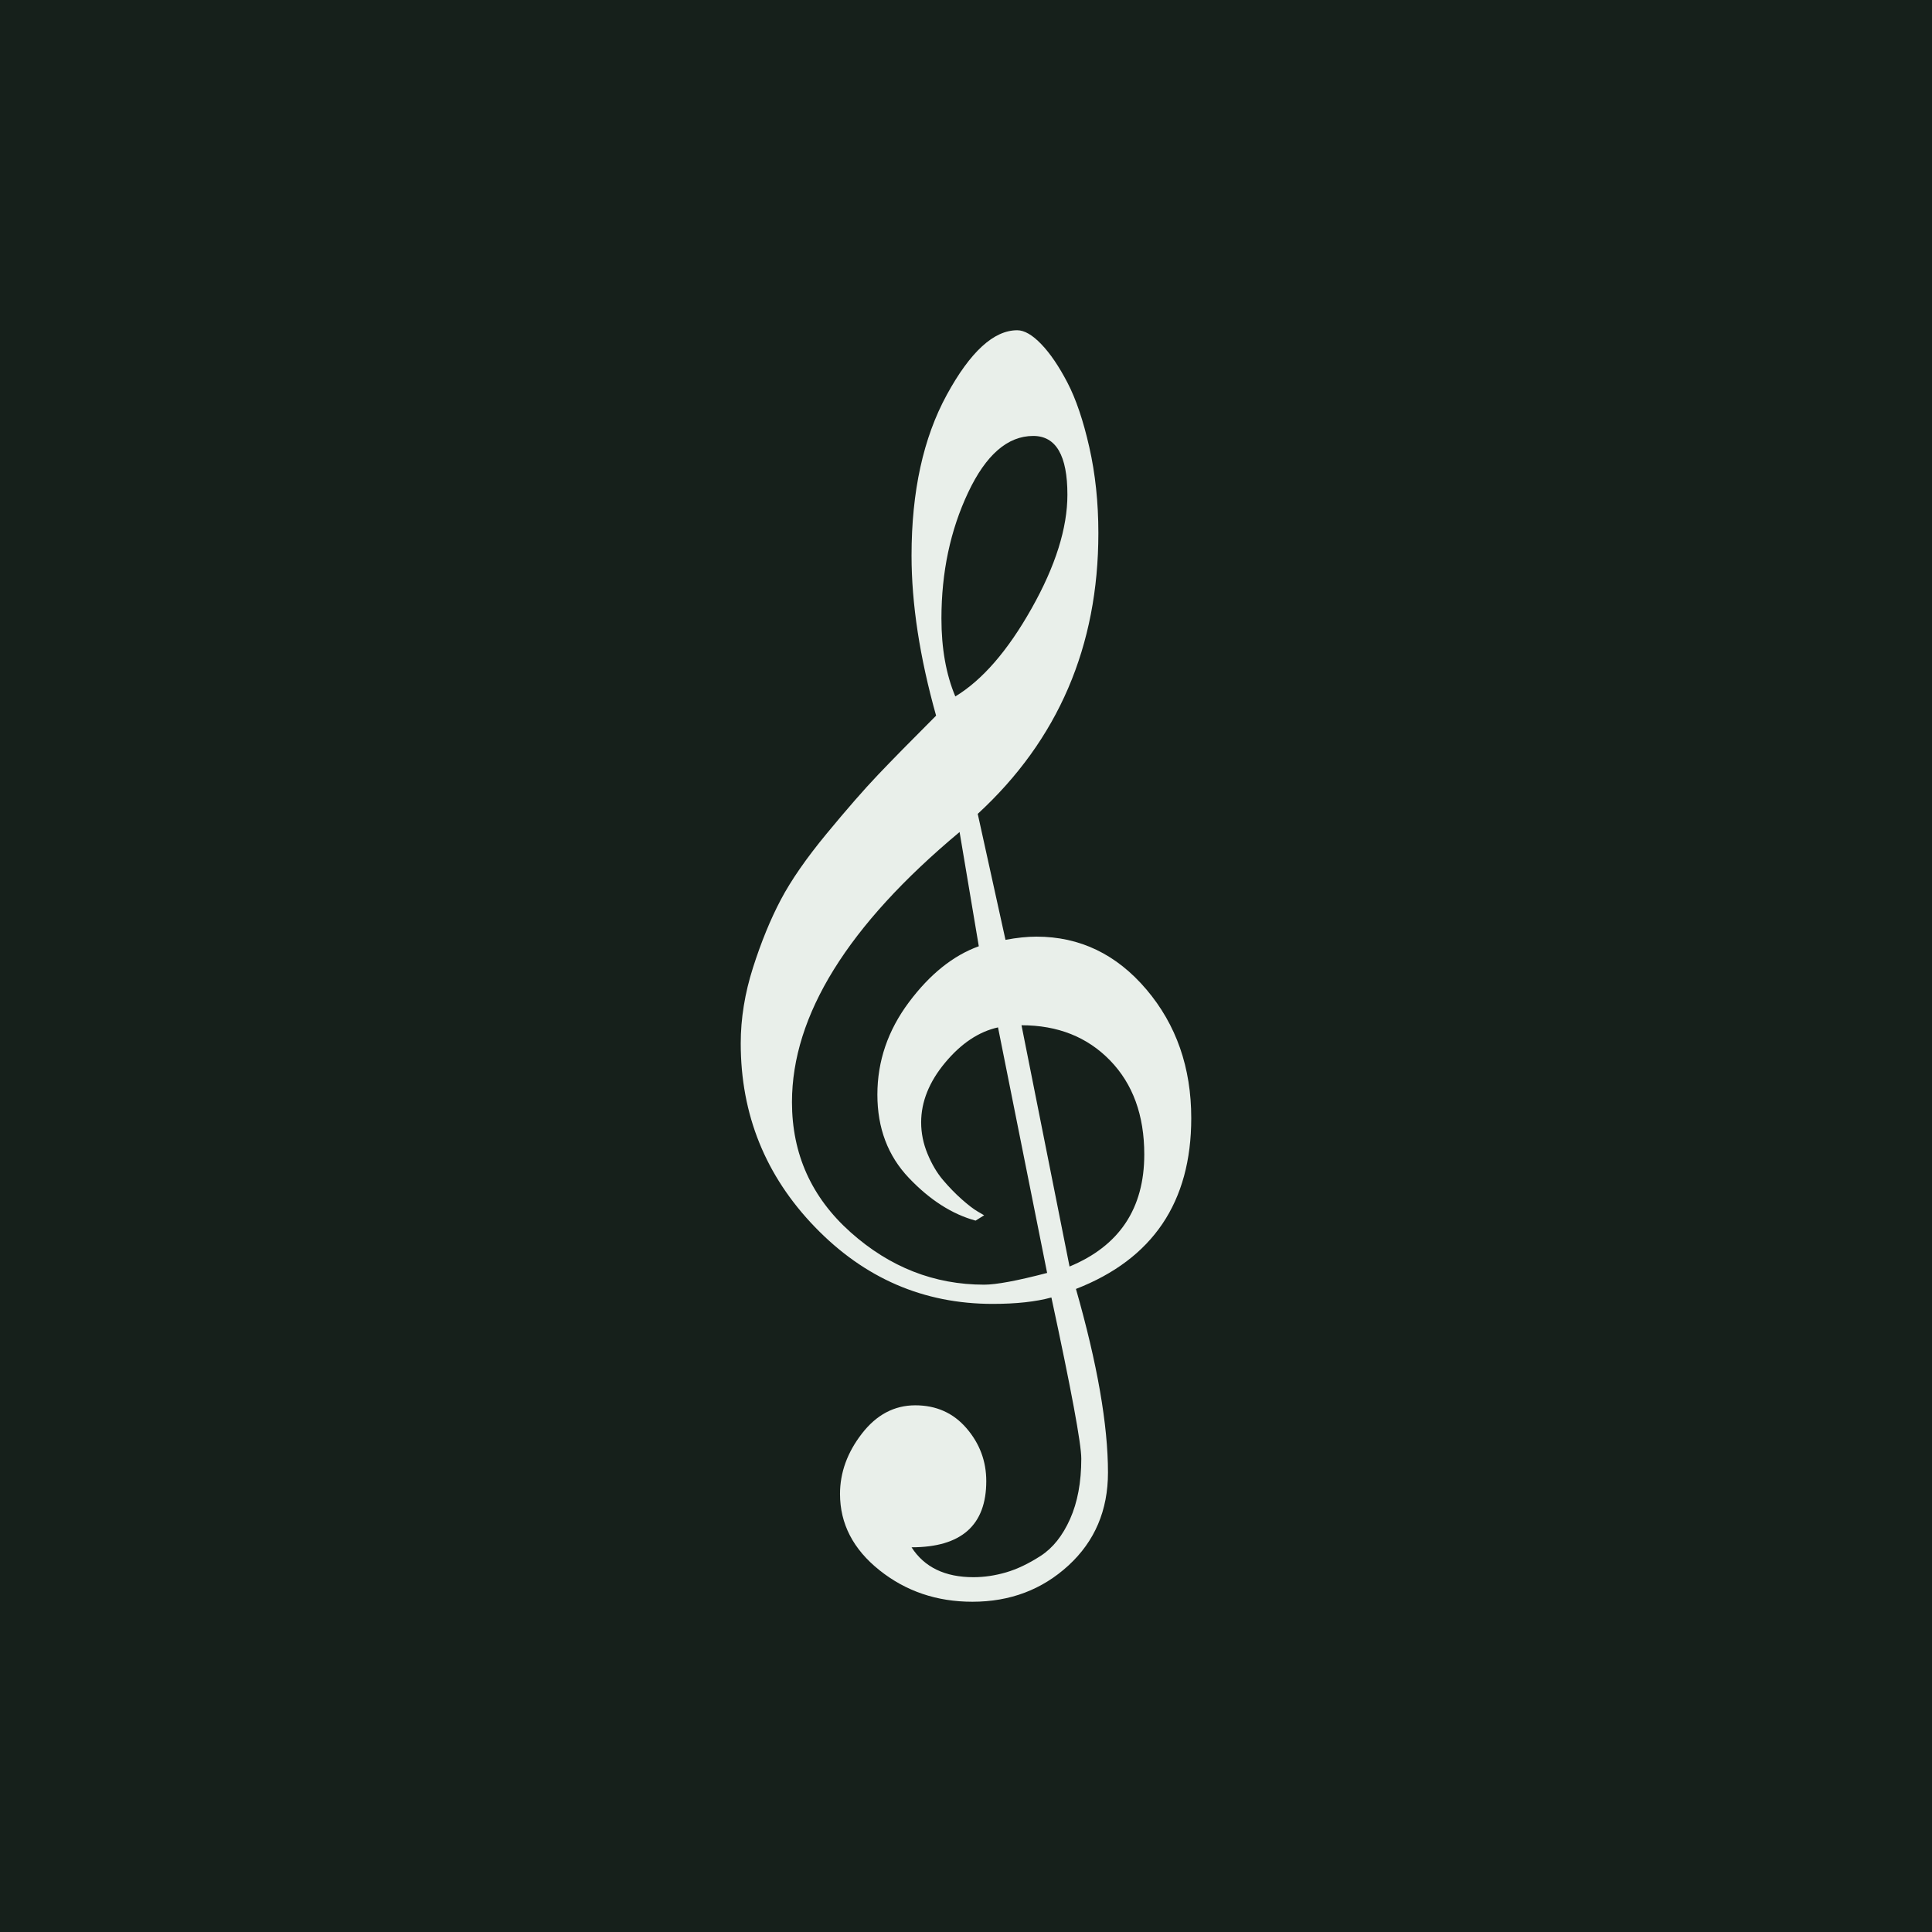
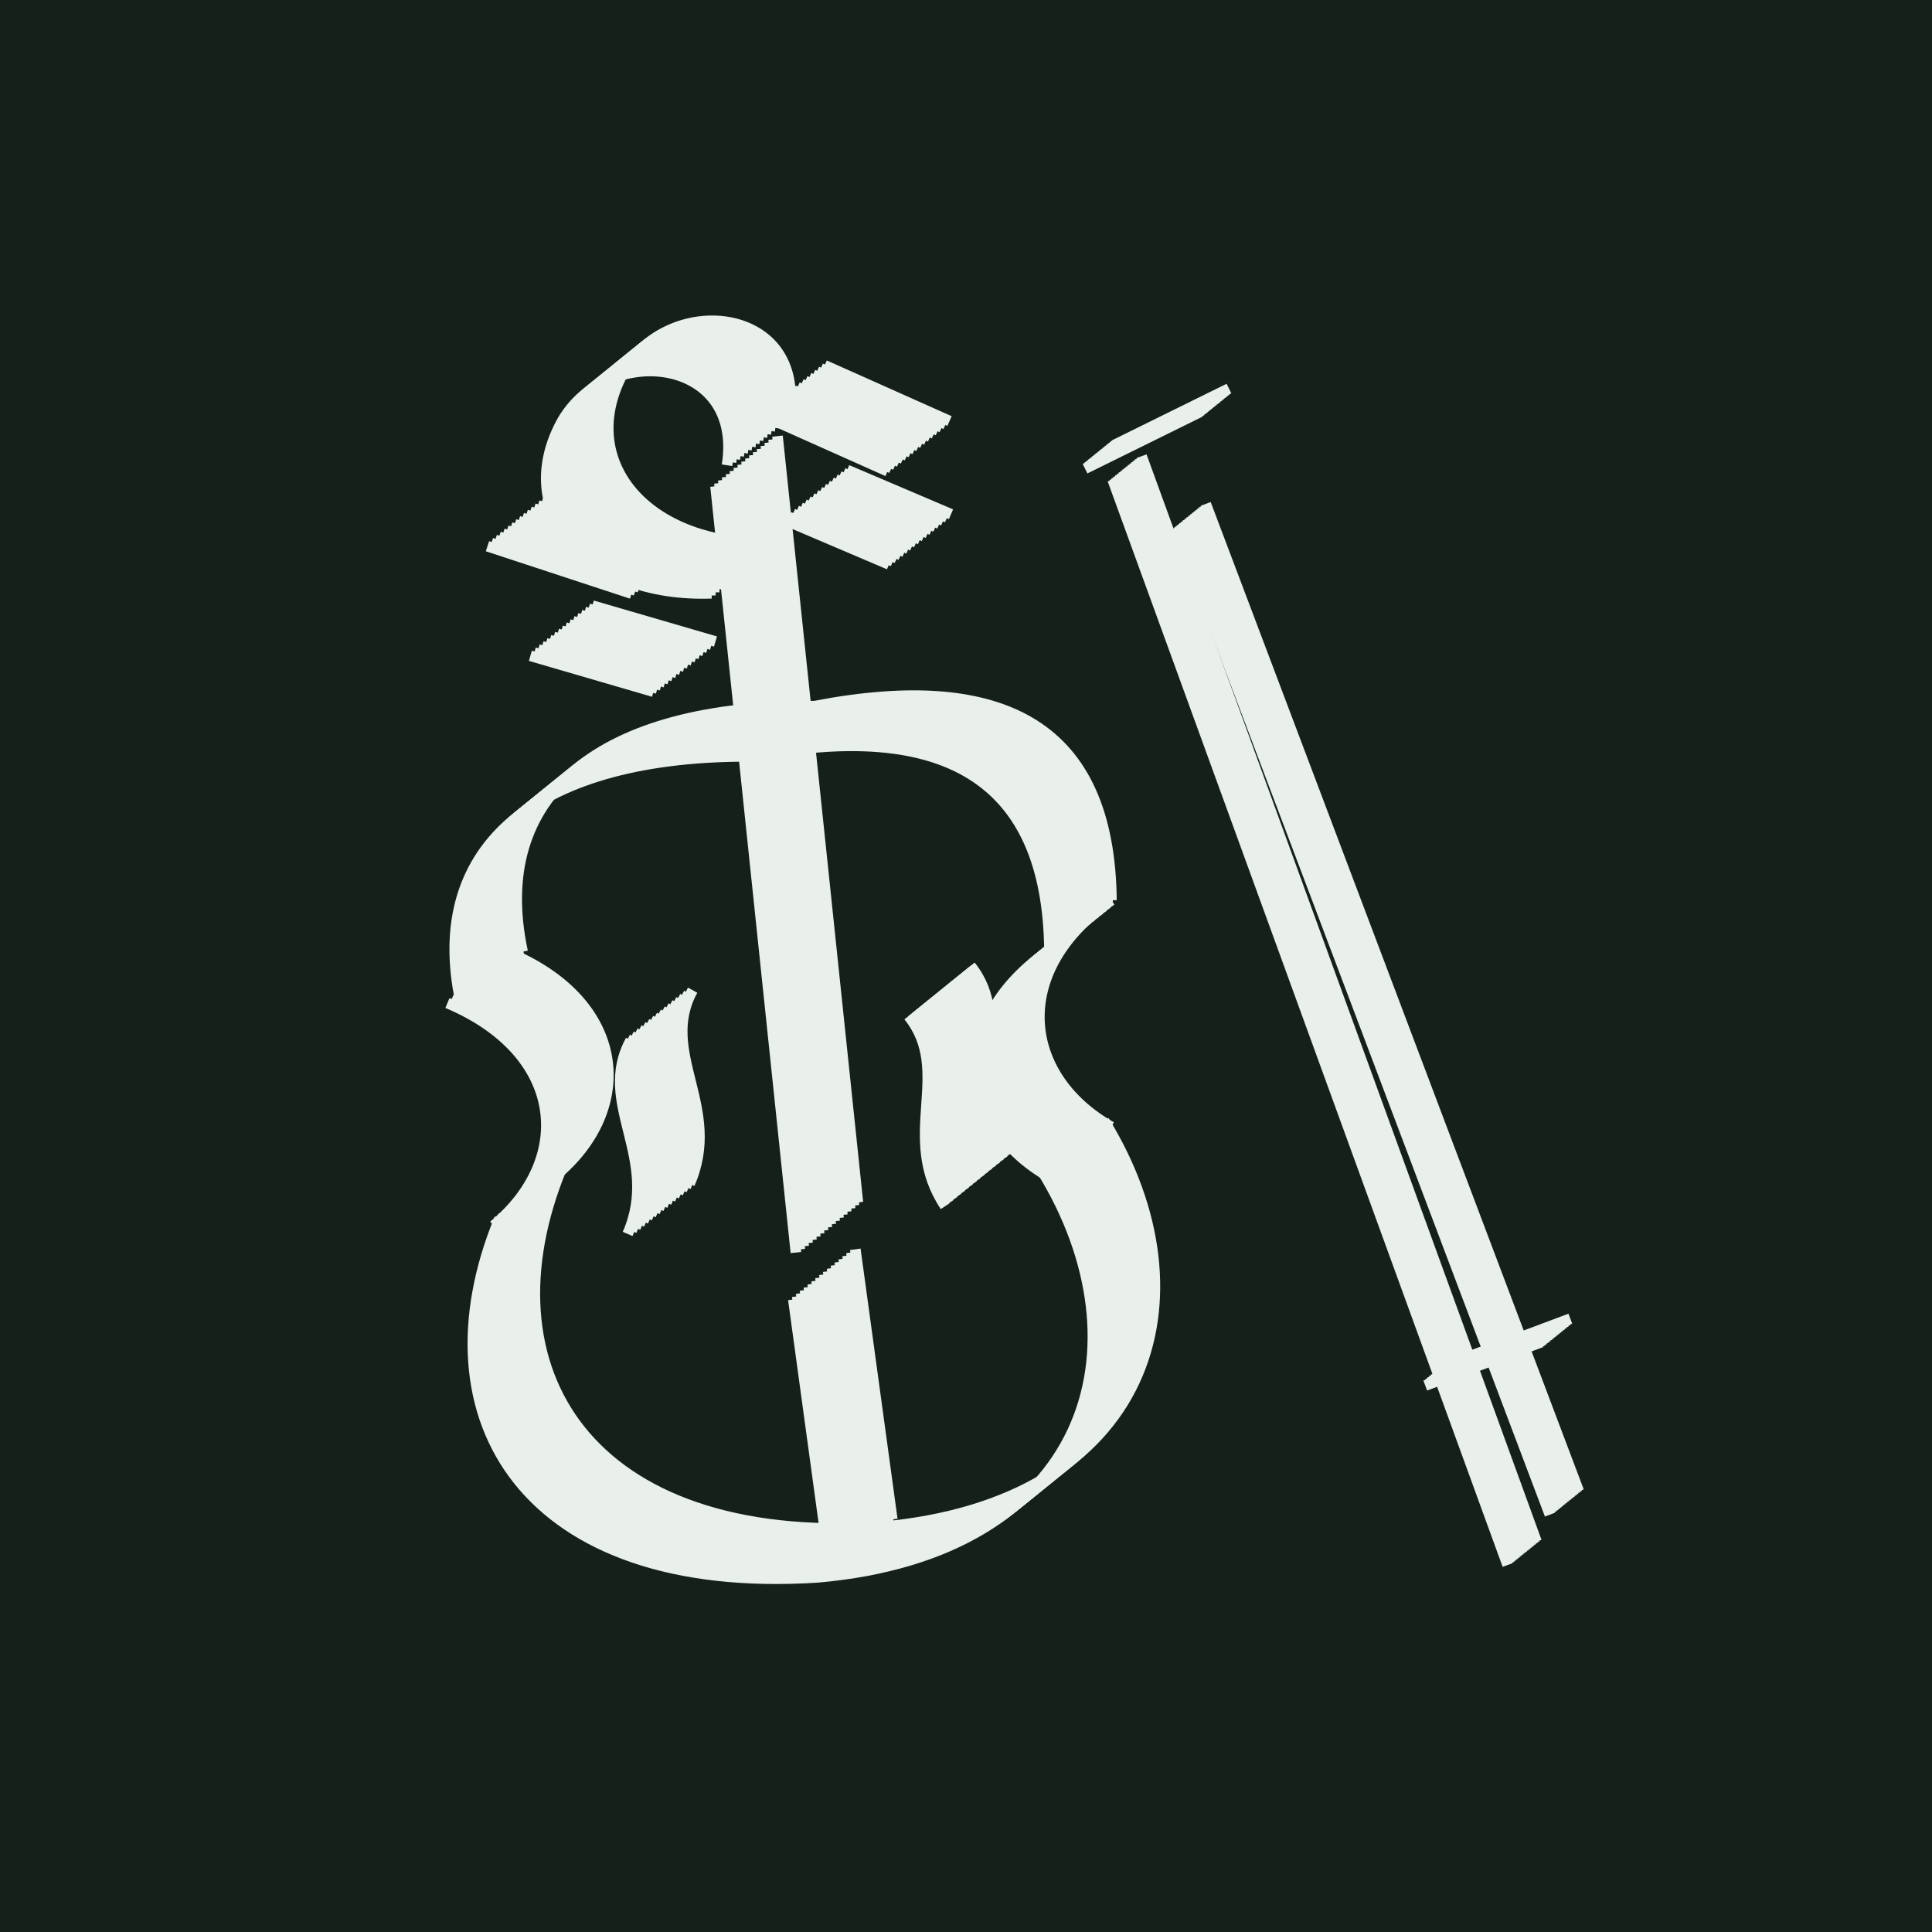
- <svg xmlns="http://www.w3.org/2000/svg" viewBox="0 0 64 64">
-   <rect width="64" height="64" fill="#16201B" />
-   <g transform="translate(32 32) scale(0.78) translate(-32 -32)">
-     <path fill="#E9EFEA" transform="translate(16.992 45.806) scale(0.04534 -0.04534)" d="M434 2Q464 -103 464 -170Q464 -223 427.0 -257.0Q390 -291 337 -291Q287 -291 250.0 -261.5Q213 -232 213 -190Q213 -160 233.5 -133.5Q254 -107 283.5 -107.0Q313 -107 331.5 -128.5Q350 -150 350 -178Q350 -240 280 -240Q298 -268 338 -268Q353 -268 368.5 -263.5Q384 -259 401.0 -248.0Q418 -237 428.5 -213.5Q439 -190 439 -157Q439 -136 411 -6Q389 -12 356 -12Q259 -12 189.5 60.0Q120 132 120 232Q120 267 131.5 303.0Q143 339 157.5 366.5Q172 394 200.5 428.5Q229 463 248.5 483.5Q268 504 303 539Q280 621 280 689Q280 779 313.0 839.5Q346 900 379 900Q389 900 401.5 887.0Q414 874 426.0 851.0Q438 828 446.5 790.5Q455 753 455 710Q455 551 342 447L368 329Q384 332 397 332Q458 332 500.0 282.5Q542 233 542 162Q542 44 434 2ZM426 746Q426 801 394 801Q358 801 333.0 748.0Q308 695 308 630Q308 588 321 557Q359 580 392.5 639.5Q426 699 426 746ZM498 128Q498 183 466.0 216.0Q434 249 383 249L428 23Q498 52 498 128ZM407 17 361 247Q334 241 311.5 214.0Q289 187 289 158Q289 143 295.0 128.5Q301 114 309.5 104.0Q318 94 327.0 86.0Q336 78 342.0 74.5Q348 71 348 71L340 66Q307 75 277.5 106.0Q248 137 248 184Q248 231 277.5 270.5Q307 310 343 323L325 430Q168 299 168 177Q168 104 223.0 55.0Q278 6 348 6Q365 6 407 17Z" />
+ <svg xmlns="http://www.w3.org/2000/svg" viewBox="0 0 512 512">
+   <rect width="512" height="512" fill="#16201B" />
+   <defs>
+     <g id="ink" fill="none" stroke="#E9EFEA" stroke-width="3.2" stroke-linecap="butt">
+       <path d="M206 136 C168 134 148 106 166 80 C182 58 222 66 214 98" />
+       <path d="M140 116 L182 134" />
+       <path d="M150 150 L186 164" />
+       <path d="M226 84 L262 104" />
+       <path d="M230 116 L260 132" />
+       <path d="M210 104 L214 336" />
+       <path d="M214 186 C150 180 114 204 120 252" />
+       <path d="M116 252 C150 270 150 302 124 320" />
+       <path d="M126 318 C96 376 124 432 212 434 C294 434 318 374 290 318" />
+       <path d="M292 320 C266 302 266 270 298 252" />
+       <path d="M298 252 C302 200 272 180 214 186" />
+       <path d="M170 268 C158 286 176 304 164 326" />
+       <path d="M254 268 C266 286 248 304 260 326" />
+       <path d="M212 350 L216 432" />
+     </g>
+     <g id="bow" fill="none" stroke="#E9EFEA" stroke-width="3.2" stroke-linecap="butt">
+       <path d="M316 112 L352 98" />
+       <path d="M324 116 L414 452" />
+       <path d="M342 132 L428 438" />
+       <path d="M394 396 L430 386" />
+     </g>
+   </defs>
+   <g transform="translate(256 262) scale(0.88) rotate(-5) translate(-262 -268)">
+     <use href="#ink" x="-9.95" y="6.71" />
+     <use href="#ink" x="-8.70" y="5.87" />
+     <use href="#ink" x="-7.46" y="5.03" />
+     <use href="#ink" x="-6.22" y="4.19" />
+     <use href="#ink" x="-4.97" y="3.36" />
+     <use href="#ink" x="-3.73" y="2.52" />
+     <use href="#ink" x="-2.49" y="1.68" />
+     <use href="#ink" x="-1.24" y="0.84" />
+     <use href="#ink" x="0.00" y="-0.00" />
+     <use href="#ink" x="1.24" y="-0.84" />
+     <use href="#ink" x="2.49" y="-1.68" />
+     <use href="#ink" x="3.73" y="-2.52" />
+     <use href="#ink" x="4.97" y="-3.36" />
+     <use href="#ink" x="6.22" y="-4.19" />
+     <use href="#ink" x="7.46" y="-5.03" />
+     <use href="#ink" x="8.70" y="-5.87" />
+     <use href="#ink" x="9.95" y="-6.71" />
+     <use href="#bow" x="-4.64" y="3.13" />
+     <use href="#bow" x="-4.06" y="2.74" />
+     <use href="#bow" x="-3.48" y="2.35" />
+     <use href="#bow" x="-2.90" y="1.96" />
+     <use href="#bow" x="-2.32" y="1.57" />
+     <use href="#bow" x="-1.74" y="1.17" />
+     <use href="#bow" x="-1.16" y="0.78" />
+     <use href="#bow" x="-0.58" y="0.39" />
+     <use href="#bow" x="0.00" y="-0.00" />
+     <use href="#bow" x="0.58" y="-0.39" />
+     <use href="#bow" x="1.16" y="-0.78" />
+     <use href="#bow" x="1.74" y="-1.17" />
+     <use href="#bow" x="2.32" y="-1.57" />
+     <use href="#bow" x="2.90" y="-1.96" />
+     <use href="#bow" x="3.48" y="-2.35" />
+     <use href="#bow" x="4.06" y="-2.74" />
+     <use href="#bow" x="4.64" y="-3.13" />
  </g>
</svg>
